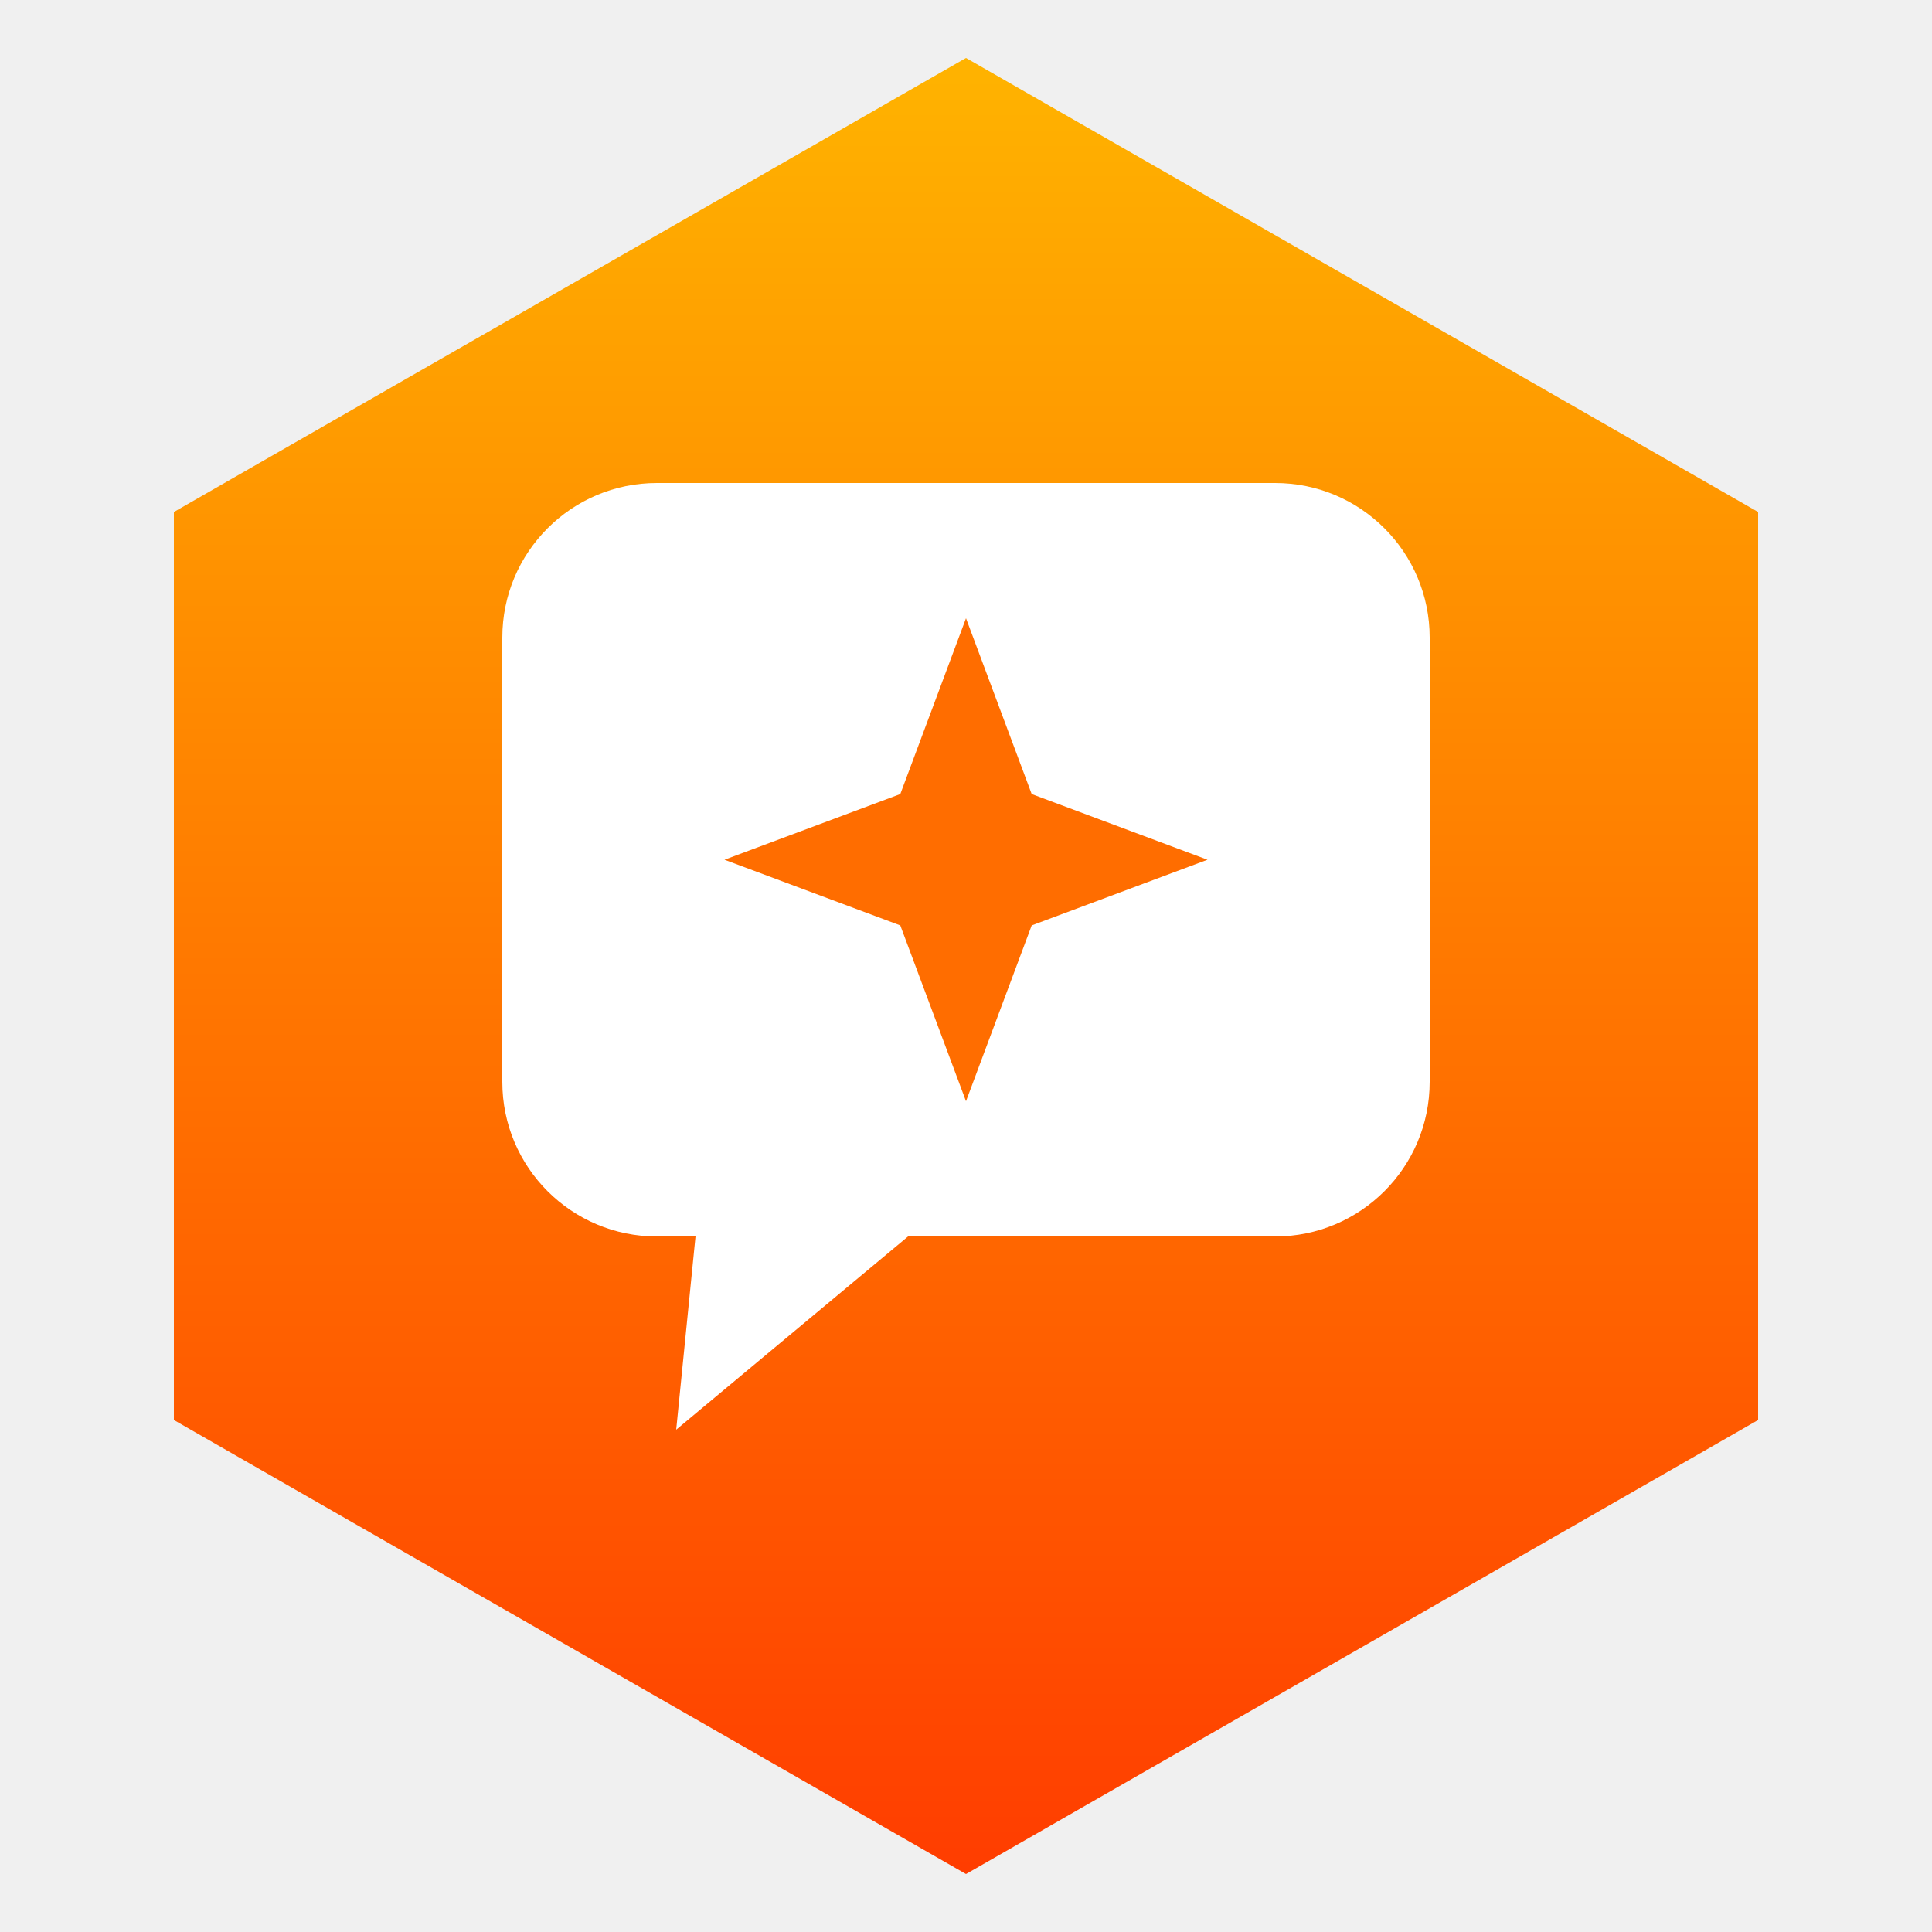
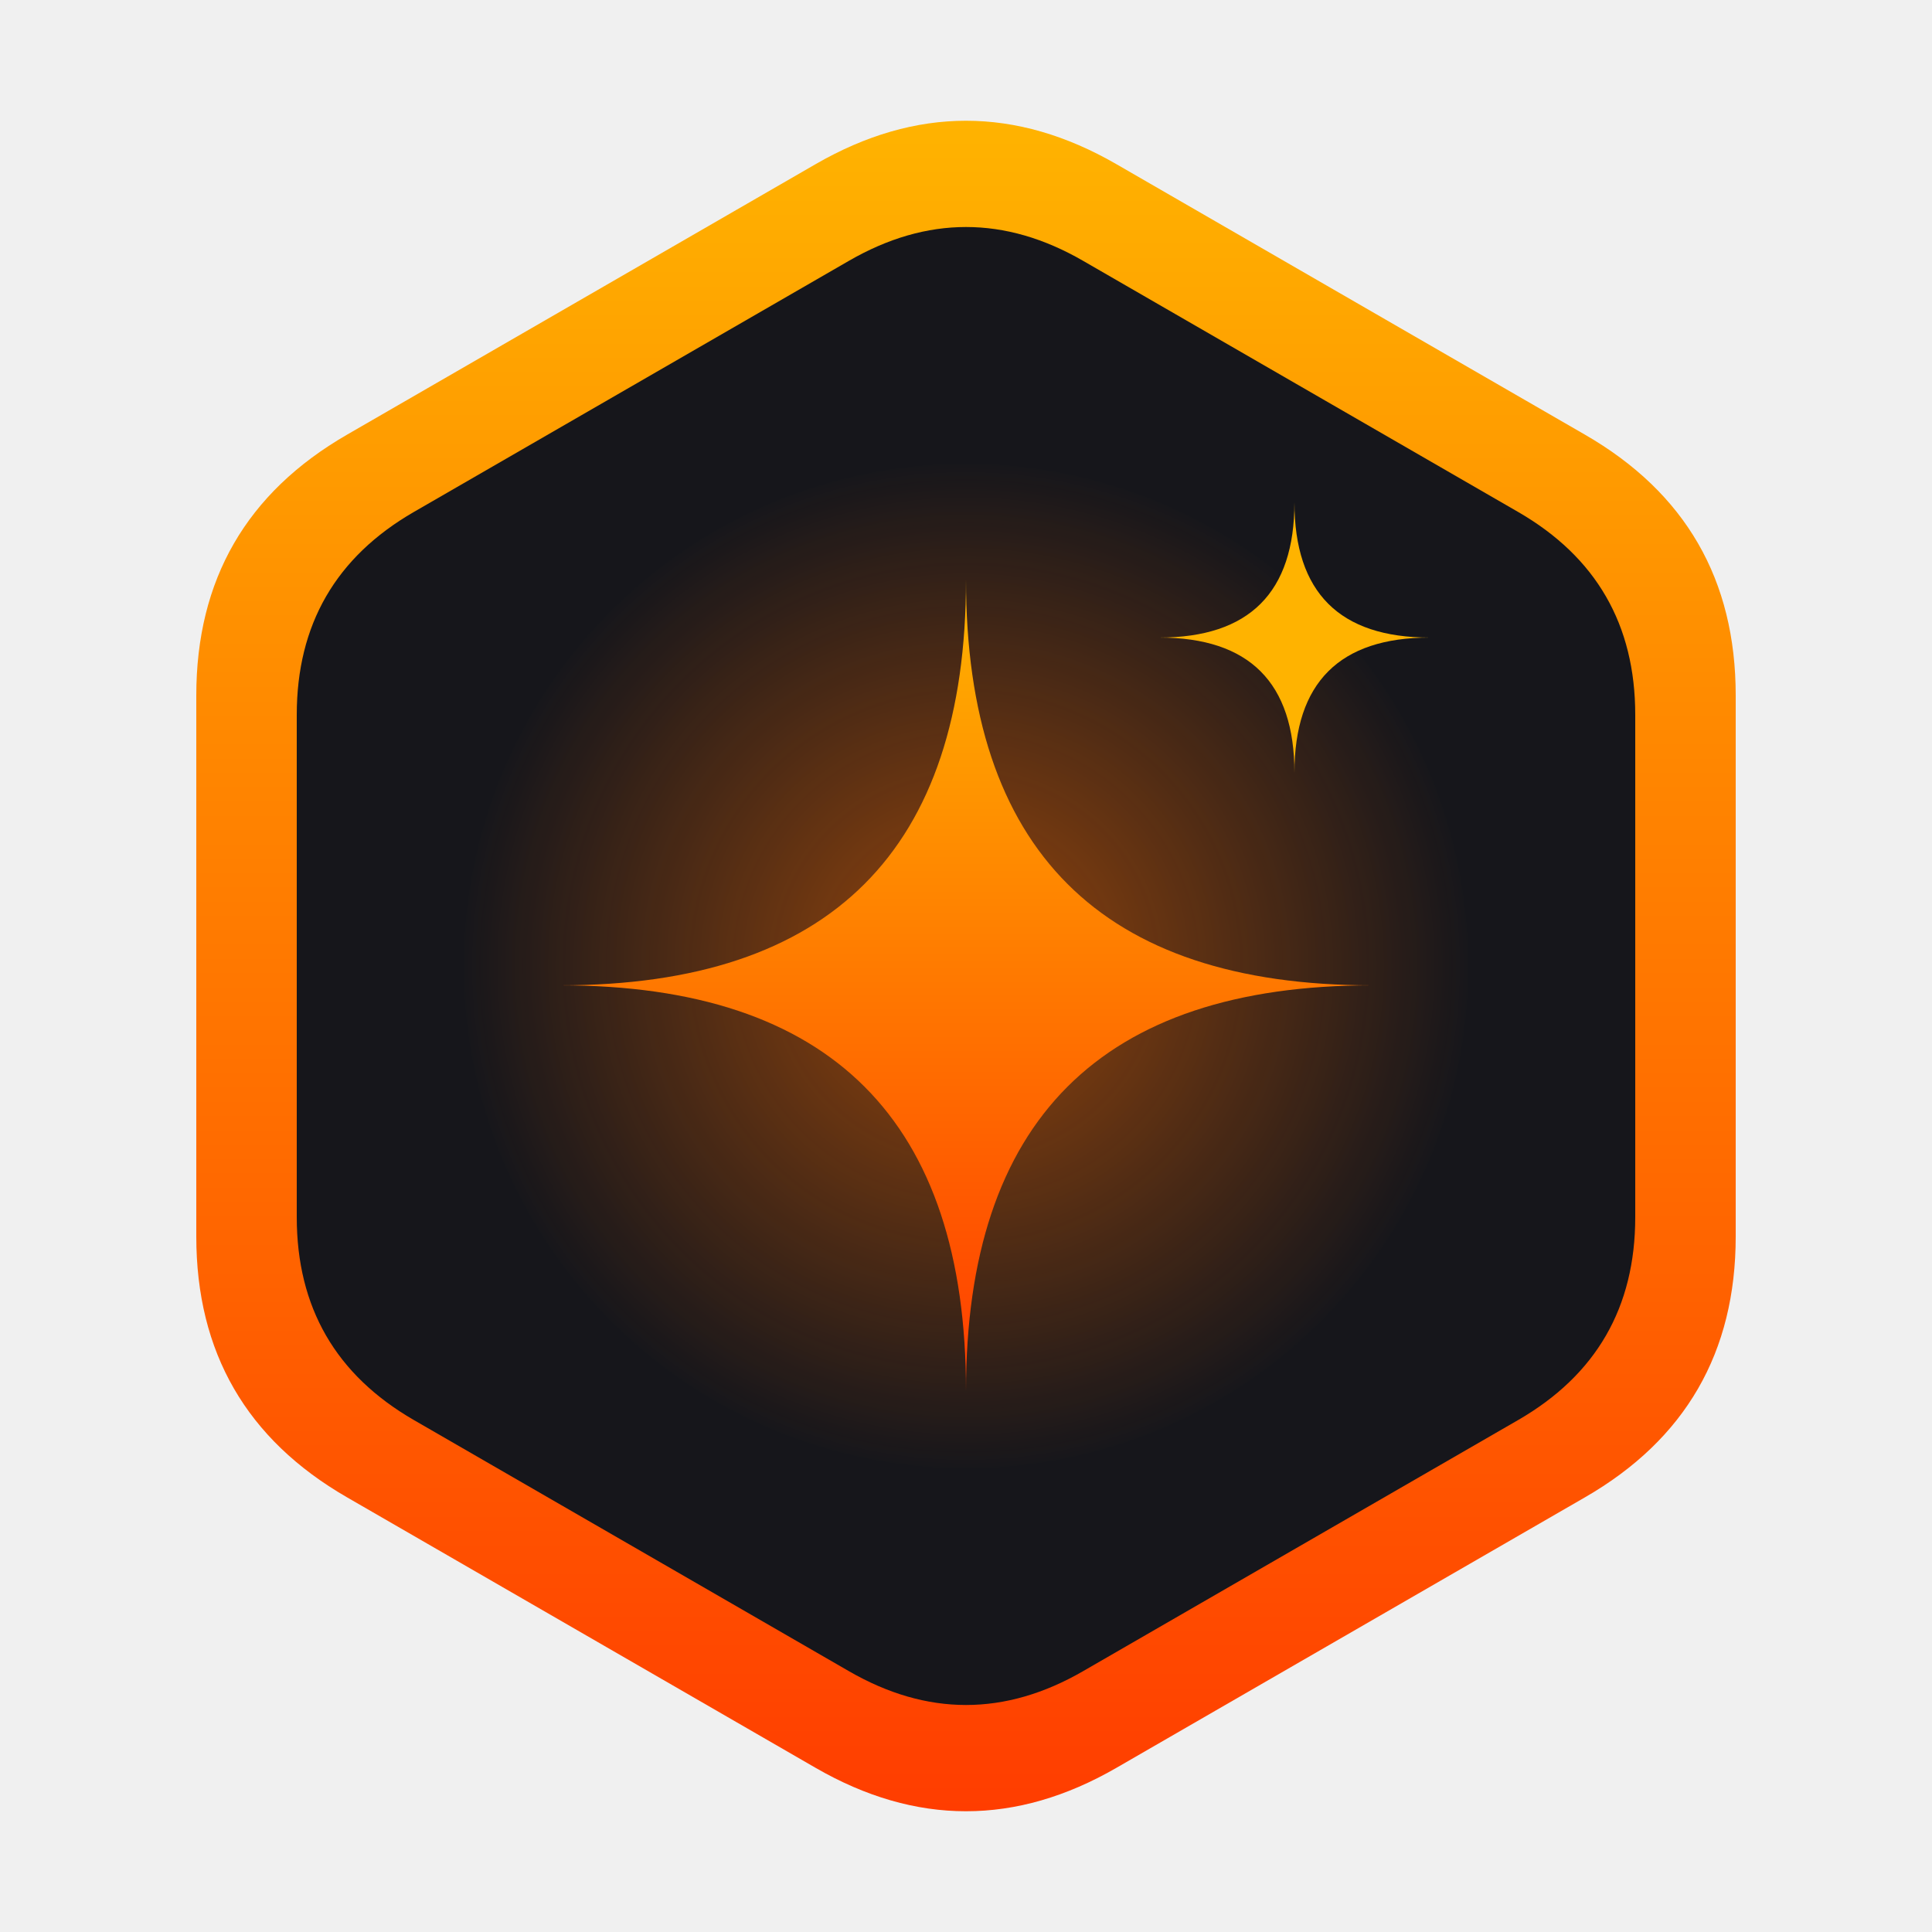
<svg xmlns="http://www.w3.org/2000/svg" viewBox="0 0 100 100" width="512" height="512">
  <defs>
-     <linearGradient id="blazma" x1="0" y1="0" x2="0" y2="1">
+     <linearGradient id="g" x1="0" y1="0" x2="0" y2="1">
      <stop offset="0" stop-color="#FFB300" />
      <stop offset="1" stop-color="#FF3D00" />
    </linearGradient>
+     <radialGradient id="glow" cx="0.5" cy="0.5" r="0.5">
+       <stop offset="0" stop-color="#FF6D00" stop-opacity="0.55" />
+       <stop offset="1" stop-color="#FF6D00" stop-opacity="0" />
+     </radialGradient>
  </defs>
-   <path d="M 50,3 L 91,26.5 L 91,73.5 L 50,97 L 9,73.5 L 9,26.5 Z" fill="url(#blazma)" />
-   <path d="M 34,25 L 66,25 A 8,8 0 0 1 74,33 L 74,56 A 8,8 0 0 1 66,64 L 47,64 L 35,74 L 36,64 L 34,64 A 8,8 0 0 1 26,56 L 26,33 A 8,8 0 0 1 34,25 Z" fill="#FFFFFF" />
-   <path d="M 50,32 L 53.4,41.1 L 62.5,44.5 L 53.4,47.9 L 50,57 L 46.6,47.9 L 37.5,44.5 L 46.6,41.1 Z" fill="#FF6D00" />
+   <path d="M42.21,8.50 Q50.00,4.00 57.79,8.50 L82.04,22.50 Q89.84,27.00 89.84,36.00 L89.84,64.00 Q89.84,73.00 82.04,77.50 L57.79,91.50 Q50.00,96.00 42.21,91.50 L17.96,77.50 Q10.16,73.00 10.16,64.00 L10.16,36.00 Q10.16,27.00 17.96,22.50 Z" fill="url(#g)" />
+   <path d="M43.94,13.50 Q50.00,10.00 56.06,13.50 L78.58,26.50 Q84.64,30.00 84.64,37.00 L84.64,63.00 Q84.64,70.00 78.58,73.50 L56.06,86.50 Q50.00,90.00 43.94,86.50 L21.42,73.50 Q15.36,70.00 15.36,63.00 L15.36,37.00 Q15.36,30.00 21.42,26.50 Z" fill="#16161b" />
+   <circle cx="50" cy="50" r="26" fill="url(#glow)" />
+   <path d="M50,30 Q50,51 71,51 Q50,51 50,72 Q50,51 29,51 Q50,51 50,30 Z" fill="url(#g)" />
+   <path d="M67,26 Q67,33 74,33 Q67,33 67,40 Q67,33 60,33 Q67,33 67,26 Z" fill="#FFB300" />
</svg>
